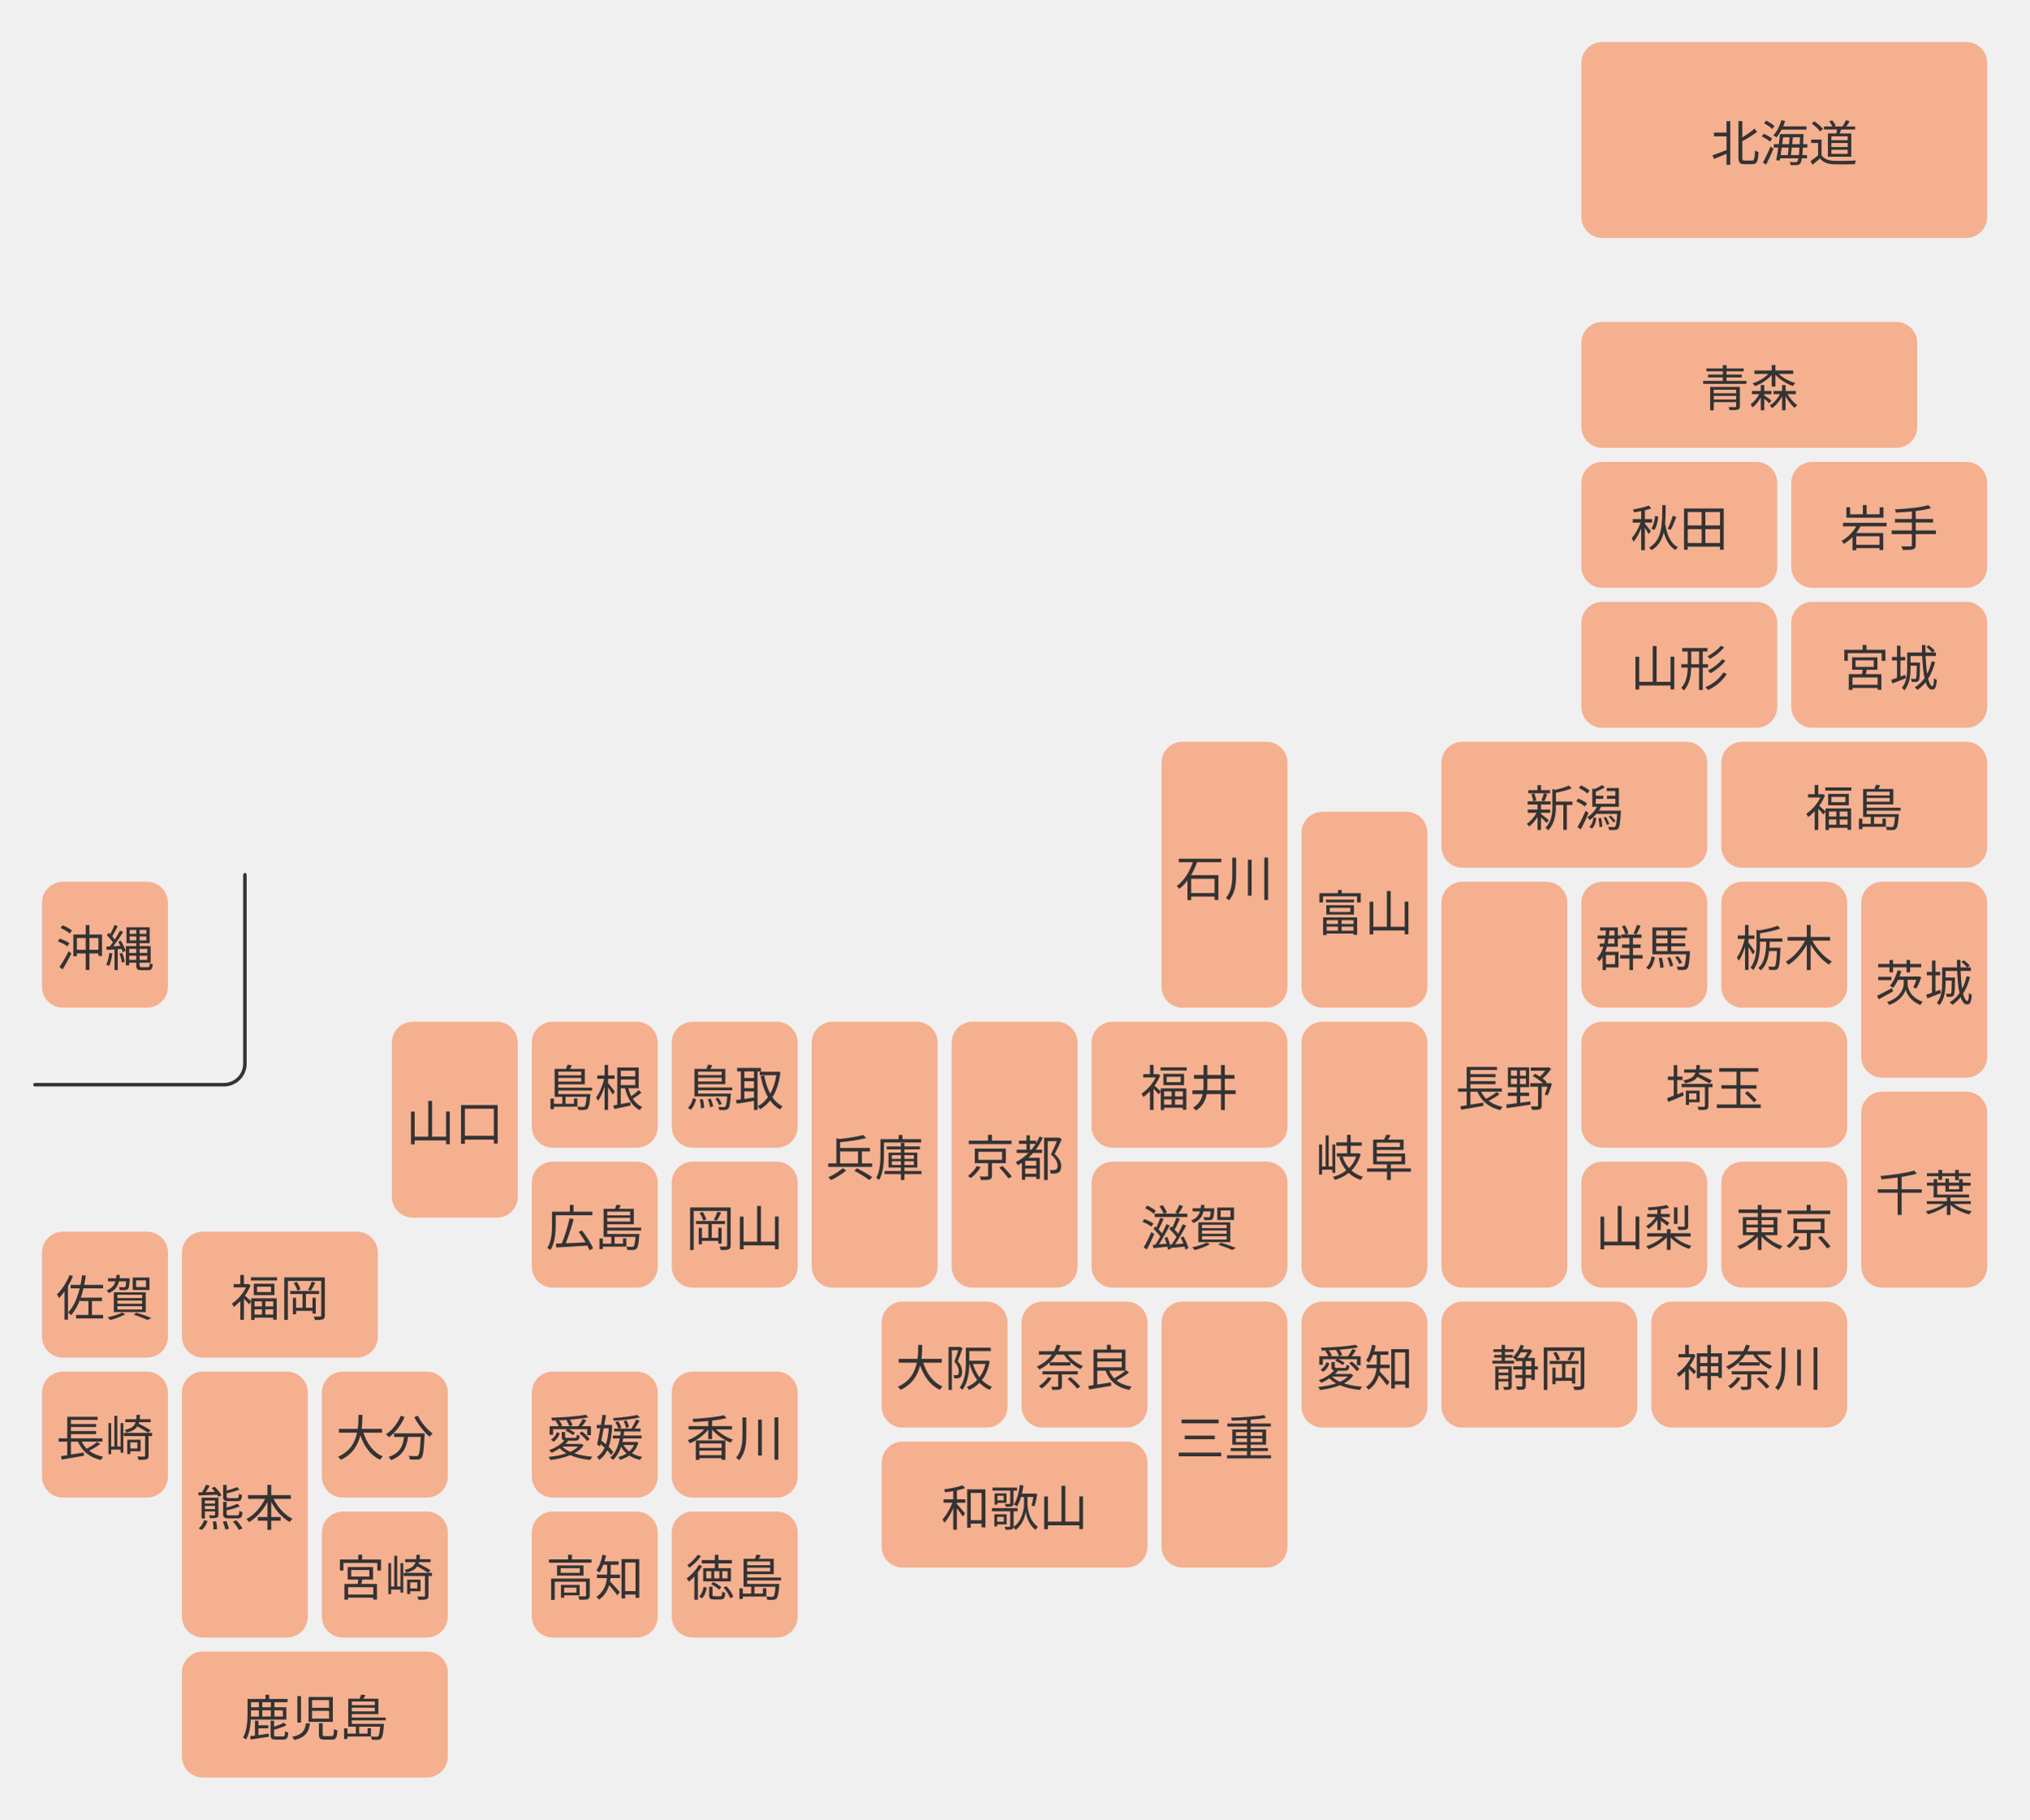
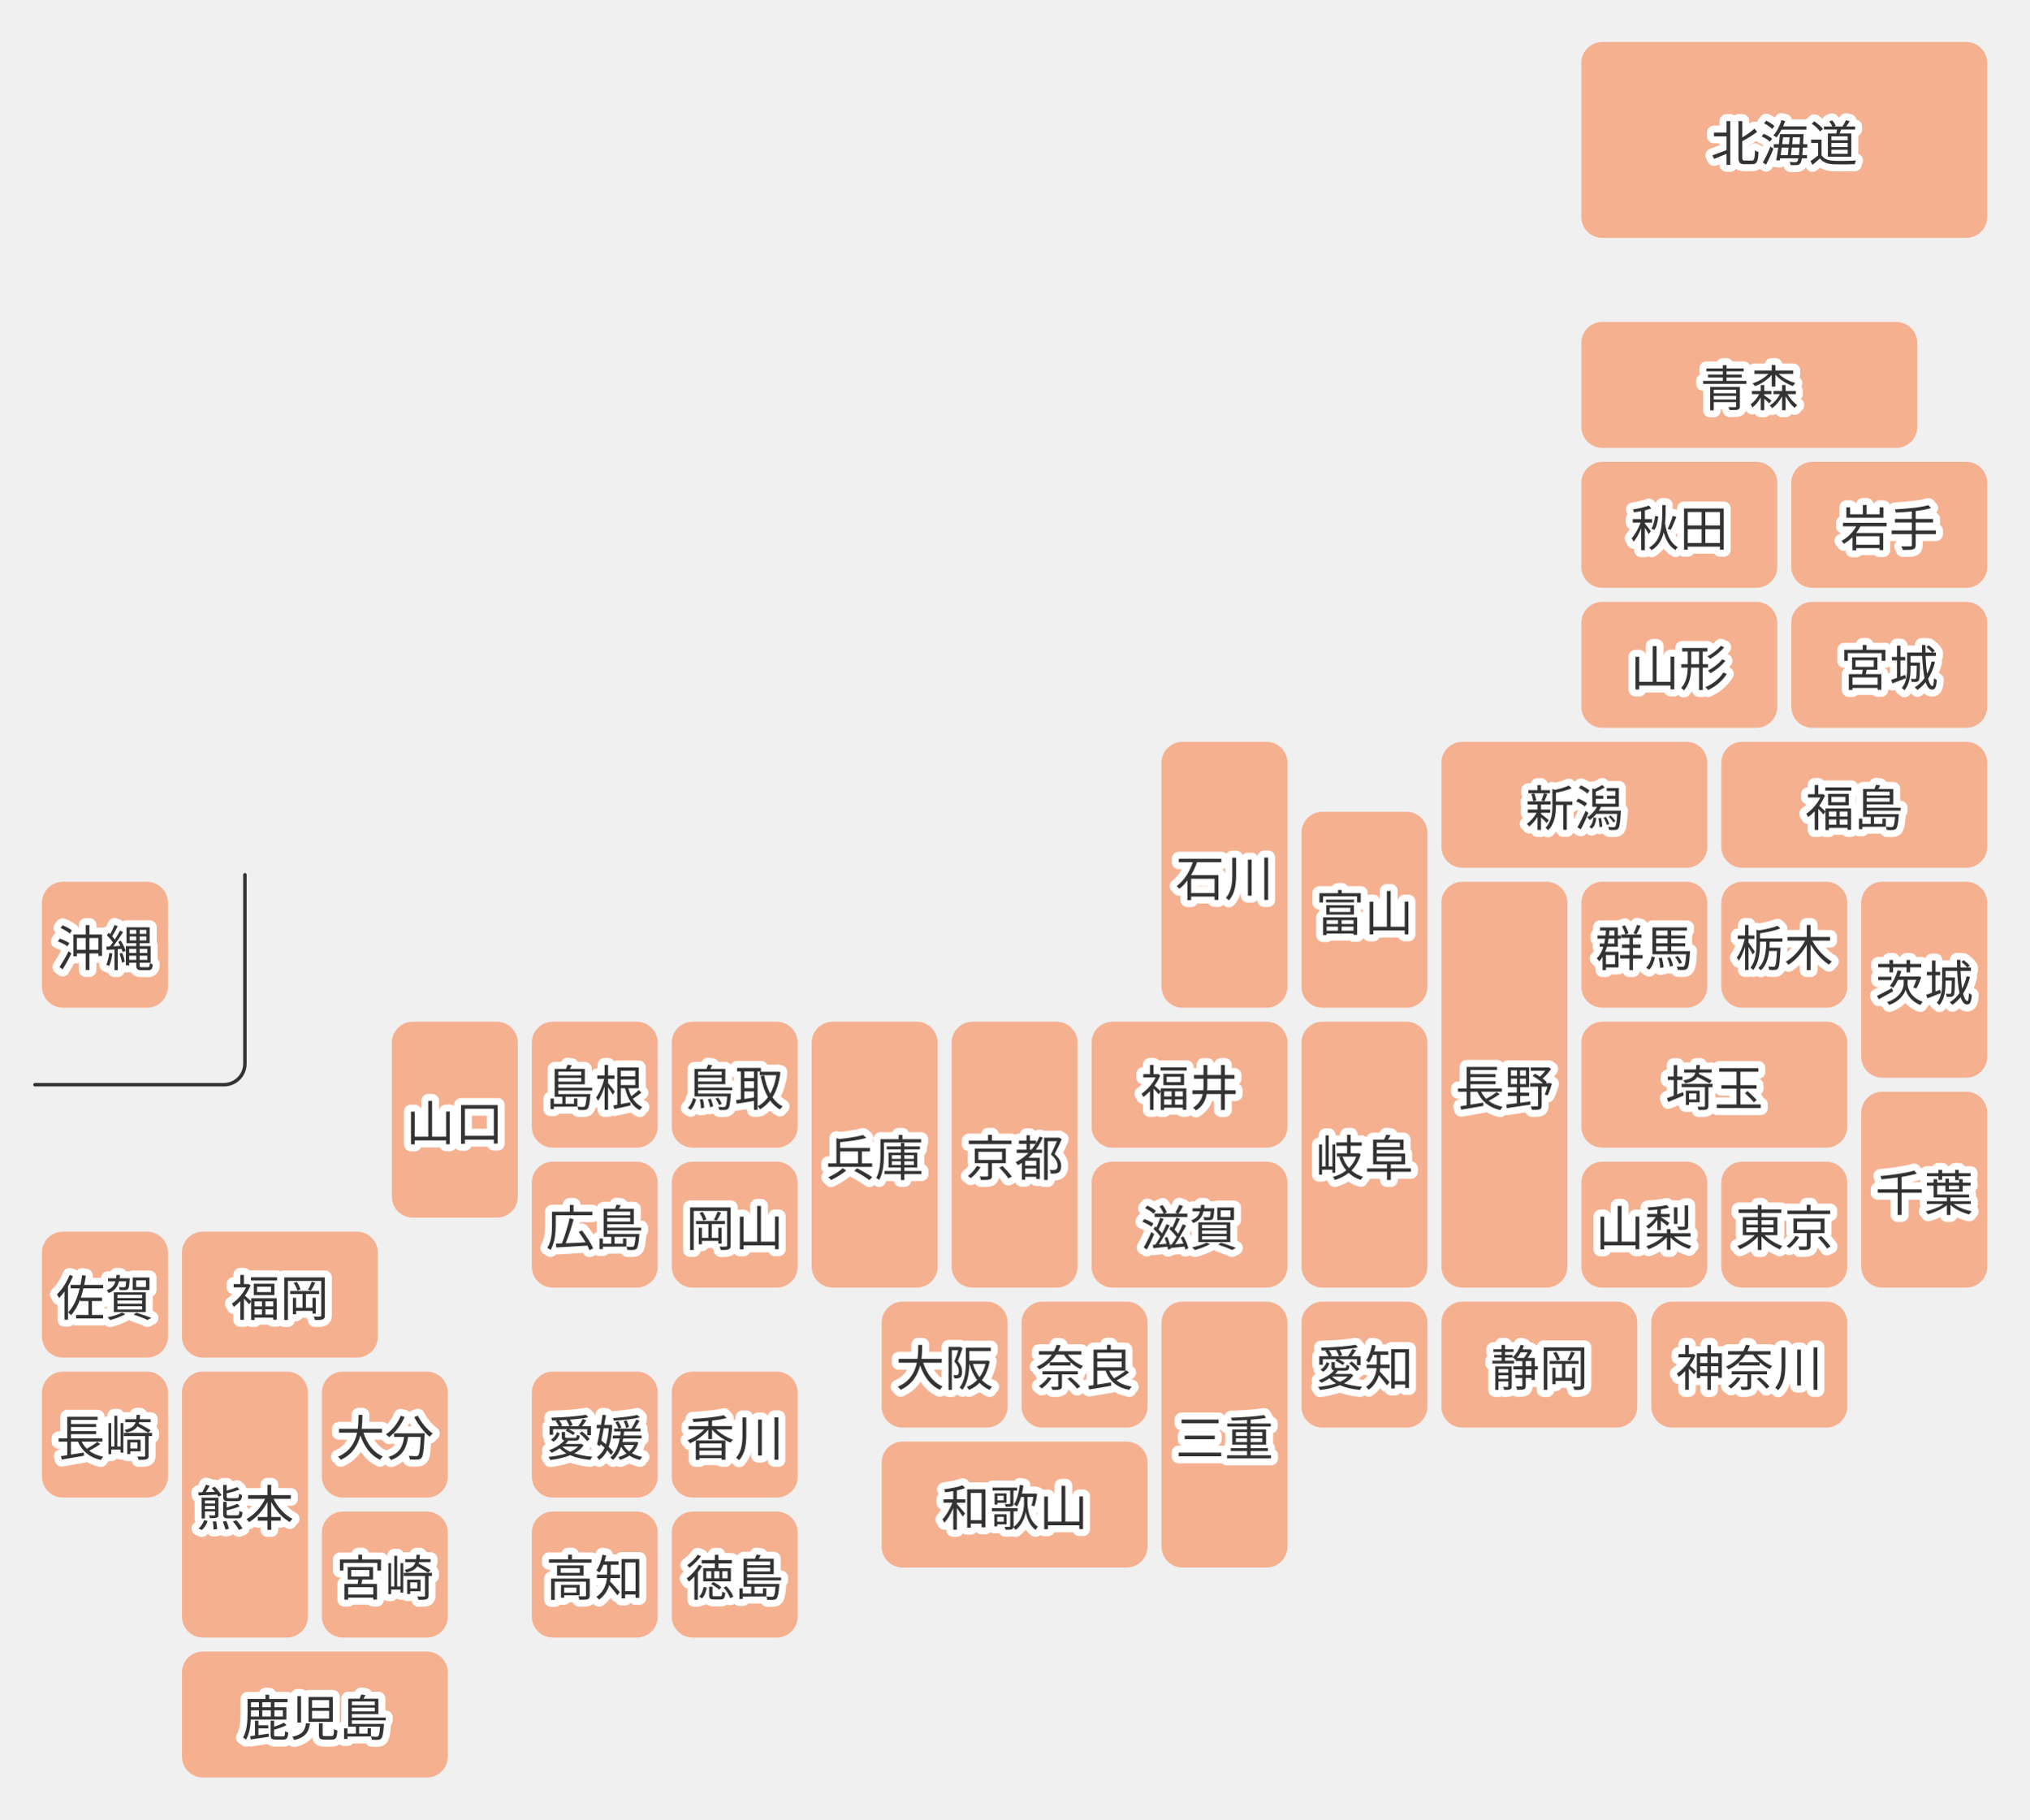
<svg xmlns="http://www.w3.org/2000/svg" viewBox="-5 -5 290 260" role="img" aria-labelledby="map-title">
  <g id="prefectures" fill="#F5B090">
    <path id="JP-01" data-name="北海道" data-romaji="Hokkaido" d="M276,29 A3,3 0 0 0 279,26 L279,4 A3,3 0 0 0 276,1 L224,1 A3,3 0 0 0 221,4 L221,26 A3,3 0 0 0 224,29 Z" />
    <path id="JP-02" data-name="青森県" data-romaji="Aomori" d="M224,41 A3,3 0 0 0 221,44 L221,56 A3,3 0 0 0 224,59 L266,59 A3,3 0 0 0 269,56 L269,44 A3,3 0 0 0 266,41 Z" />
    <path id="JP-03" data-name="岩手県" data-romaji="Iwate" d="M254,61 A3,3 0 0 0 251,64 L251,76 A3,3 0 0 0 254,79 L276,79 A3,3 0 0 0 279,76 L279,64 A3,3 0 0 0 276,61 Z" />
    <path id="JP-04" data-name="宮城県" data-romaji="Miyagi" d="M279,84 A3,3 0 0 0 276,81 L254,81 A3,3 0 0 0 251,84 L251,96 A3,3 0 0 0 254,99 L276,99 A3,3 0 0 0 279,96 Z" />
    <path id="JP-05" data-name="秋田県" data-romaji="Akita" d="M246,79 A3,3 0 0 0 249,76 L249,64 A3,3 0 0 0 246,61 L224,61 A3,3 0 0 0 221,64 L221,76 A3,3 0 0 0 224,79 Z" />
    <path id="JP-06" data-name="山形県" data-romaji="Yamagata" d="M249,84 A3,3 0 0 0 246,81 L224,81 A3,3 0 0 0 221,84 L221,96 A3,3 0 0 0 224,99 L246,99 A3,3 0 0 0 249,96 Z" />
    <path id="JP-07" data-name="福島県" data-romaji="Fukushima" d="M276,119 A3,3 0 0 0 279,116 L279,104 A3,3 0 0 0 276,101 L244,101 A3,3 0 0 0 241,104 L241,116 A3,3 0 0 0 244,119 Z" />
    <path id="JP-08" data-name="茨城県" data-romaji="Ibaraki" d="M261,146 A3,3 0 0 0 264,149 L276,149 A3,3 0 0 0 279,146 L279,124 A3,3 0 0 0 276,121 L264,121 A3,3 0 0 0 261,124 Z" />
    <path id="JP-09" data-name="栃木県" data-romaji="Tochigi" d="M259,124 A3,3 0 0 0 256,121 L244,121 A3,3 0 0 0 241,124 L241,136 A3,3 0 0 0 244,139 L256,139 A3,3 0 0 0 259,136 Z" />
    <path id="JP-10" data-name="群馬県" data-romaji="Gunma" d="M221,136 A3,3 0 0 0 224,139 L236,139 A3,3 0 0 0 239,136 L239,124 A3,3 0 0 0 236,121 L224,121 A3,3 0 0 0 221,124 Z" />
    <path id="JP-11" data-name="埼玉県" data-romaji="Saitama" d="M224,141 A3,3 0 0 0 221,144 L221,156 A3,3 0 0 0 224,159 L256,159 A3,3 0 0 0 259,156 L259,144 A3,3 0 0 0 256,141 Z" />
    <path id="JP-12" data-name="千葉県" data-romaji="Chiba" d="M279,154 A3,3 0 0 0 276,151 L264,151 A3,3 0 0 0 261,154 L261,176 A3,3 0 0 0 264,179 L276,179 A3,3 0 0 0 279,176 Z" />
    <path id="JP-13" data-name="東京都" data-romaji="Tokyo" d="M259,164 A3,3 0 0 0 256,161 L244,161 A3,3 0 0 0 241,164 L241,176 A3,3 0 0 0 244,179 L256,179 A3,3 0 0 0 259,176 Z" />
    <path id="JP-14" data-name="神奈川県" data-romaji="Kanagawa" d="M256,199 A3,3 0 0 0 259,196 L259,184 A3,3 0 0 0 256,181 L234,181 A3,3 0 0 0 231,184 L231,196 A3,3 0 0 0 234,199 Z" />
    <path id="JP-15" data-name="新潟県" data-romaji="Niigata" d="M201,116 A3,3 0 0 0 204,119 L236,119 A3,3 0 0 0 239,116 L239,104 A3,3 0 0 0 236,101 L204,101 A3,3 0 0 0 201,104 Z" />
    <path id="JP-16" data-name="富山県" data-romaji="Toyama" d="M181,136 A3,3 0 0 0 184,139 L196,139 A3,3 0 0 0 199,136 L199,114 A3,3 0 0 0 196,111 L184,111 A3,3 0 0 0 181,114 Z" />
    <path id="JP-17" data-name="石川県" data-romaji="Ishikawa" d="M164,101 A3,3 0 0 0 161,104 L161,136 A3,3 0 0 0 164,139 L176,139 A3,3 0 0 0 179,136 L179,104 A3,3 0 0 0 176,101 Z" />
    <path id="JP-18" data-name="福井県" data-romaji="Fukui" d="M154,141 A3,3 0 0 0 151,144 L151,156 A3,3 0 0 0 154,159 L176,159 A3,3 0 0 0 179,156 L179,144 A3,3 0 0 0 176,141 Z" />
    <path id="JP-19" data-name="山梨県" data-romaji="Yamanashi" d="M239,164 A3,3 0 0 0 236,161 L224,161 A3,3 0 0 0 221,164 L221,176 A3,3 0 0 0 224,179 L236,179 A3,3 0 0 0 239,176 Z" />
    <path id="JP-20" data-name="長野県" data-romaji="Nagano" d="M219,124 A3,3 0 0 0 216,121 L204,121 A3,3 0 0 0 201,124 L201,176 A3,3 0 0 0 204,179 L216,179 A3,3 0 0 0 219,176 Z" />
    <path id="JP-21" data-name="岐阜県" data-romaji="Gifu" d="M199,144 A3,3 0 0 0 196,141 L184,141 A3,3 0 0 0 181,144 L181,176 A3,3 0 0 0 184,179 L196,179 A3,3 0 0 0 199,176 Z" />
    <path id="JP-22" data-name="静岡県" data-romaji="Shizuoka" d="M229,184 A3,3 0 0 0 226,181 L204,181 A3,3 0 0 0 201,184 L201,196 A3,3 0 0 0 204,199 L226,199 A3,3 0 0 0 229,196 Z" />
    <path id="JP-23" data-name="愛知県" data-romaji="Aichi" d="M199,184 A3,3 0 0 0 196,181 L184,181 A3,3 0 0 0 181,184 L181,196 A3,3 0 0 0 184,199 L196,199 A3,3 0 0 0 199,196 Z" />
    <path id="JP-24" data-name="三重県" data-romaji="Mie" d="M161,216 A3,3 0 0 0 164,219 L176,219 A3,3 0 0 0 179,216 L179,184 A3,3 0 0 0 176,181 L164,181 A3,3 0 0 0 161,184 Z" />
    <path id="JP-25" data-name="滋賀県" data-romaji="Shiga" d="M176,179 A3,3 0 0 0 179,176 L179,164 A3,3 0 0 0 176,161 L154,161 A3,3 0 0 0 151,164 L151,176 A3,3 0 0 0 154,179 Z" />
    <path id="JP-26" data-name="京都府" data-romaji="Kyoto" d="M134,141 A3,3 0 0 0 131,144 L131,176 A3,3 0 0 0 134,179 L146,179 A3,3 0 0 0 149,176 L149,144 A3,3 0 0 0 146,141 Z" />
    <path id="JP-27" data-name="大阪府" data-romaji="Osaka" d="M136,199 A3,3 0 0 0 139,196 L139,184 A3,3 0 0 0 136,181 L124,181 A3,3 0 0 0 121,184 L121,196 A3,3 0 0 0 124,199 Z" />
    <path id="JP-28" data-name="兵庫県" data-romaji="Hyogo" d="M126,179 A3,3 0 0 0 129,176 L129,144 A3,3 0 0 0 126,141 L114,141 A3,3 0 0 0 111,144 L111,176 A3,3 0 0 0 114,179 Z" />
    <path id="JP-29" data-name="奈良県" data-romaji="Nara" d="M144,181 A3,3 0 0 0 141,184 L141,196 A3,3 0 0 0 144,199 L156,199 A3,3 0 0 0 159,196 L159,184 A3,3 0 0 0 156,181 Z" />
    <path id="JP-30" data-name="和歌山県" data-romaji="Wakayama" d="M156,219 A3,3 0 0 0 159,216 L159,204 A3,3 0 0 0 156,201 L124,201 A3,3 0 0 0 121,204 L121,216 A3,3 0 0 0 124,219 Z" />
    <path id="JP-31" data-name="鳥取県" data-romaji="Tottori" d="M106,159 A3,3 0 0 0 109,156 L109,144 A3,3 0 0 0 106,141 L94,141 A3,3 0 0 0 91,144 L91,156 A3,3 0 0 0 94,159 Z" />
    <path id="JP-32" data-name="島根県" data-romaji="Shimane" d="M71,156 A3,3 0 0 0 74,159 L86,159 A3,3 0 0 0 89,156 L89,144 A3,3 0 0 0 86,141 L74,141 A3,3 0 0 0 71,144 Z" />
    <path id="JP-33" data-name="岡山県" data-romaji="Okayama" d="M94,161 A3,3 0 0 0 91,164 L91,176 A3,3 0 0 0 94,179 L106,179 A3,3 0 0 0 109,176 L109,164 A3,3 0 0 0 106,161 Z" />
    <path id="JP-34" data-name="広島県" data-romaji="Hiroshima" d="M74,161 A3,3 0 0 0 71,164 L71,176 A3,3 0 0 0 74,179 L86,179 A3,3 0 0 0 89,176 L89,164 A3,3 0 0 0 86,161 Z" />
    <path id="JP-35" data-name="山口県" data-romaji="Yamaguchi" d="M51,166 A3,3 0 0 0 54,169 L66,169 A3,3 0 0 0 69,166 L69,144 A3,3 0 0 0 66,141 L54,141 A3,3 0 0 0 51,144 Z" />
    <path id="JP-36" data-name="徳島県" data-romaji="Tokushima" d="M94,211 A3,3 0 0 0 91,214 L91,226 A3,3 0 0 0 94,229 L106,229 A3,3 0 0 0 109,226 L109,214 A3,3 0 0 0 106,211 Z" />
    <path id="JP-37" data-name="香川県" data-romaji="Kagawa" d="M91,206 A3,3 0 0 0 94,209 L106,209 A3,3 0 0 0 109,206 L109,194 A3,3 0 0 0 106,191 L94,191 A3,3 0 0 0 91,194 Z" />
    <path id="JP-38" data-name="愛媛県" data-romaji="Ehime" d="M89,194 A3,3 0 0 0 86,191 L74,191 A3,3 0 0 0 71,194 L71,206 A3,3 0 0 0 74,209 L86,209 A3,3 0 0 0 89,206 Z" />
    <path id="JP-39" data-name="高知県" data-romaji="Kochi" d="M74,211 A3,3 0 0 0 71,214 L71,226 A3,3 0 0 0 74,229 L86,229 A3,3 0 0 0 89,226 L89,214 A3,3 0 0 0 86,211 Z" />
    <path id="JP-40" data-name="福岡県" data-romaji="Fukuoka" d="M24,171 A3,3 0 0 0 21,174 L21,186 A3,3 0 0 0 24,189 L46,189 A3,3 0 0 0 49,186 L49,174 A3,3 0 0 0 46,171 Z" />
    <path id="JP-41" data-name="佐賀県" data-romaji="Saga" d="M19,174 A3,3 0 0 0 16,171 L4,171 A3,3 0 0 0 1,174 L1,186 A3,3 0 0 0 4,189 L16,189 A3,3 0 0 0 19,186 Z" />
    <path id="JP-42" data-name="長崎県" data-romaji="Nagasaki" d="M1,206 A3,3 0 0 0 4,209 L16,209 A3,3 0 0 0 19,206 L19,194 A3,3 0 0 0 16,191 L4,191 A3,3 0 0 0 1,194 Z" />
    <path id="JP-43" data-name="熊本県" data-romaji="Kumamoto" d="M21,226 A3,3 0 0 0 24,229 L36,229 A3,3 0 0 0 39,226 L39,194 A3,3 0 0 0 36,191 L24,191 A3,3 0 0 0 21,194 Z" />
    <path id="JP-44" data-name="大分県" data-romaji="Oita" d="M56,209 A3,3 0 0 0 59,206 L59,194 A3,3 0 0 0 56,191 L44,191 A3,3 0 0 0 41,194 L41,206 A3,3 0 0 0 44,209 Z" />
    <path id="JP-45" data-name="宮崎県" data-romaji="Miyazaki" d="M44,211 A3,3 0 0 0 41,214 L41,226 A3,3 0 0 0 44,229 L56,229 A3,3 0 0 0 59,226 L59,214 A3,3 0 0 0 56,211 Z" />
    <path id="JP-46" data-name="鹿児島県" data-romaji="Kagoshima" d="M56,249 A3,3 0 0 0 59,246 L59,234 A3,3 0 0 0 56,231 L24,231 A3,3 0 0 0 21,234 L21,246 A3,3 0 0 0 24,249 Z" />
    <path id="JP-47" data-name="沖縄県" data-romaji="Okinawa" d="M4,121 A3,3 0 0 0 1,124 L1,136 A3,3 0 0 0 4,139 L16,139 A3,3 0 0 0 19,136 L19,124 A3,3 0 0 0 16,121 Z" />
  </g>
  <path id="okinawa-bracket" fill="none" stroke="#333333" stroke-width="0.5" stroke-linecap="round" d="M0,150 L27,150 A3,3 0 0 0 30,147 L30,120" />
+   <g id="label-halo" font-family="&quot;IPAGothic&quot;, &quot;Hiragino Sans&quot;, &quot;Hiragino Kaku Gothic ProN&quot;, &quot;Noto Sans JP&quot;, &quot;Yu Gothic&quot;, Meiryo, sans-serif" font-size="7" text-anchor="middle" fill="#FFFFFF" stroke="#FFFFFF" stroke-width="2" stroke-linejoin="round">
+     <text x="250" y="15" dominant-baseline="central">北海道</text>
+     <text x="245" y="50" dominant-baseline="central">青森</text>
+     <text x="265" y="70" dominant-baseline="central">岩手</text>
+     <text x="265" y="90" dominant-baseline="central">宮城</text>
+     <text x="235" y="70" dominant-baseline="central">秋田</text>
+     <text x="235" y="90" dominant-baseline="central">山形</text>
+     <text x="260" y="110" dominant-baseline="central">福島</text>
+     <text x="270" y="135" dominant-baseline="central">茨城</text>
+     <text x="250" y="130" dominant-baseline="central">栃木</text>
+     <text x="230" y="130" dominant-baseline="central">群馬</text>
+     <text x="240" y="150" dominant-baseline="central">埼玉</text>
+     <text x="270" y="165" dominant-baseline="central">千葉</text>
+     <text x="250" y="170" dominant-baseline="central">東京</text>
+     <text x="245" y="190" dominant-baseline="central">神奈川</text>
+     <text x="220" y="110" dominant-baseline="central">新潟</text>
+     <text x="190" y="125" dominant-baseline="central">富山</text>
+     <text x="170" y="120" dominant-baseline="central">石川</text>
+     <text x="165" y="150" dominant-baseline="central">福井</text>
+     <text x="230" y="170" dominant-baseline="central">山梨</text>
+     <text x="210" y="150" dominant-baseline="central">長野</text>
+     <text x="190" y="160" dominant-baseline="central">岐阜</text>
+     <text x="215" y="190" dominant-baseline="central">静岡</text>
+     <text x="190" y="190" dominant-baseline="central">愛知</text>
+     <text x="170" y="200" dominant-baseline="central">三重</text>
+     <text x="165" y="170" dominant-baseline="central">滋賀</text>
+     <text x="140" y="160" dominant-baseline="central">京都</text>
+     <text x="130" y="190" dominant-baseline="central">大阪</text>
+     <text x="120" y="160" dominant-baseline="central">兵庫</text>
+     <text x="150" y="190" dominant-baseline="central">奈良</text>
+     <text x="140" y="210" dominant-baseline="central">和歌山</text>
+     <text x="100" y="150" dominant-baseline="central">鳥取</text>
+     <text x="80" y="150" dominant-baseline="central">島根</text>
+     <text x="100" y="170" dominant-baseline="central">岡山</text>
+     <text x="80" y="170" dominant-baseline="central">広島</text>
+     <text x="60" y="155" dominant-baseline="central">山口</text>
+     <text x="100" y="220" dominant-baseline="central">徳島</text>
+     <text x="100" y="200" dominant-baseline="central">香川</text>
+     <text x="80" y="200" dominant-baseline="central">愛媛</text>
+     <text x="80" y="220" dominant-baseline="central">高知</text>
+     <text x="35" y="180" dominant-baseline="central">福岡</text>
+     <text x="10" y="180" dominant-baseline="central">佐賀</text>
+     <text x="10" y="200" dominant-baseline="central">長崎</text>
+     <text x="30" y="210" dominant-baseline="central">熊本</text>
+     <text x="50" y="200" dominant-baseline="central">大分</text>
+     <text x="50" y="220" dominant-baseline="central">宮崎</text>
+     <text x="40" y="240" dominant-baseline="central">鹿児島</text>
+     <text x="10" y="130" dominant-baseline="central">沖縄</text>
+   </g>
  <g id="labels" font-family="&quot;IPAGothic&quot;, &quot;Hiragino Sans&quot;, &quot;Hiragino Kaku Gothic ProN&quot;, &quot;Noto Sans JP&quot;, &quot;Yu Gothic&quot;, Meiryo, sans-serif" font-size="7" text-anchor="middle" fill="#333333">
    <text x="250" y="15" dominant-baseline="central">北海道</text>
    <text x="245" y="50" dominant-baseline="central">青森</text>
    <text x="265" y="70" dominant-baseline="central">岩手</text>
    <text x="265" y="90" dominant-baseline="central">宮城</text>
    <text x="235" y="70" dominant-baseline="central">秋田</text>
    <text x="235" y="90" dominant-baseline="central">山形</text>
    <text x="260" y="110" dominant-baseline="central">福島</text>
    <text x="270" y="135" dominant-baseline="central">茨城</text>
    <text x="250" y="130" dominant-baseline="central">栃木</text>
    <text x="230" y="130" dominant-baseline="central">群馬</text>
    <text x="240" y="150" dominant-baseline="central">埼玉</text>
    <text x="270" y="165" dominant-baseline="central">千葉</text>
    <text x="250" y="170" dominant-baseline="central">東京</text>
    <text x="245" y="190" dominant-baseline="central">神奈川</text>
    <text x="220" y="110" dominant-baseline="central">新潟</text>
    <text x="190" y="125" dominant-baseline="central">富山</text>
    <text x="170" y="120" dominant-baseline="central">石川</text>
    <text x="165" y="150" dominant-baseline="central">福井</text>
    <text x="230" y="170" dominant-baseline="central">山梨</text>
    <text x="210" y="150" dominant-baseline="central">長野</text>
    <text x="190" y="160" dominant-baseline="central">岐阜</text>
    <text x="215" y="190" dominant-baseline="central">静岡</text>
    <text x="190" y="190" dominant-baseline="central">愛知</text>
    <text x="170" y="200" dominant-baseline="central">三重</text>
    <text x="165" y="170" dominant-baseline="central">滋賀</text>
    <text x="140" y="160" dominant-baseline="central">京都</text>
    <text x="130" y="190" dominant-baseline="central">大阪</text>
    <text x="120" y="160" dominant-baseline="central">兵庫</text>
    <text x="150" y="190" dominant-baseline="central">奈良</text>
    <text x="140" y="210" dominant-baseline="central">和歌山</text>
    <text x="100" y="150" dominant-baseline="central">鳥取</text>
    <text x="80" y="150" dominant-baseline="central">島根</text>
    <text x="100" y="170" dominant-baseline="central">岡山</text>
    <text x="80" y="170" dominant-baseline="central">広島</text>
    <text x="60" y="155" dominant-baseline="central">山口</text>
    <text x="100" y="220" dominant-baseline="central">徳島</text>
    <text x="100" y="200" dominant-baseline="central">香川</text>
    <text x="80" y="200" dominant-baseline="central">愛媛</text>
    <text x="80" y="220" dominant-baseline="central">高知</text>
    <text x="35" y="180" dominant-baseline="central">福岡</text>
    <text x="10" y="180" dominant-baseline="central">佐賀</text>
    <text x="10" y="200" dominant-baseline="central">長崎</text>
    <text x="30" y="210" dominant-baseline="central">熊本</text>
    <text x="50" y="200" dominant-baseline="central">大分</text>
    <text x="50" y="220" dominant-baseline="central">宮崎</text>
    <text x="40" y="240" dominant-baseline="central">鹿児島</text>
    <text x="10" y="130" dominant-baseline="central">沖縄</text>
  </g>
</svg>
